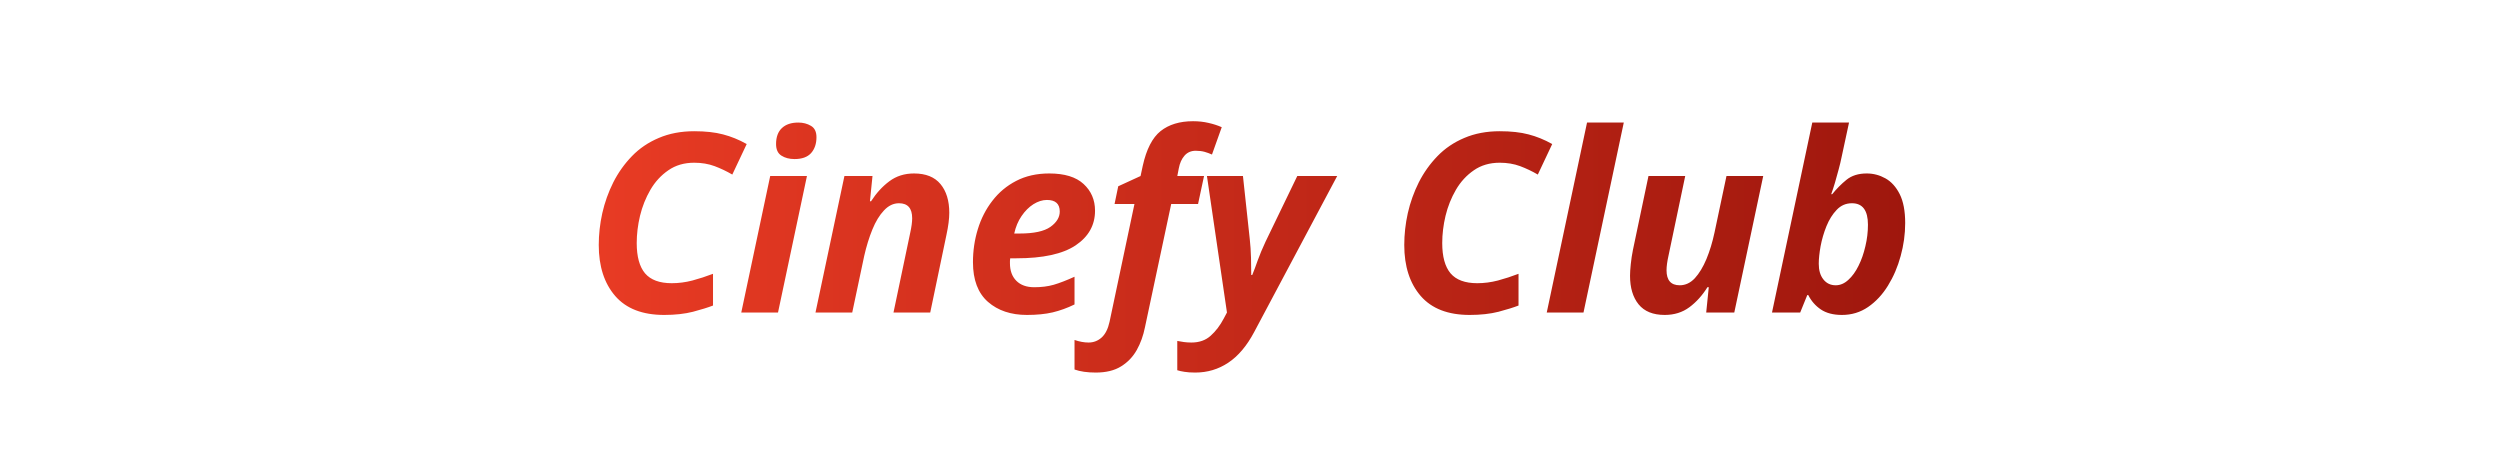
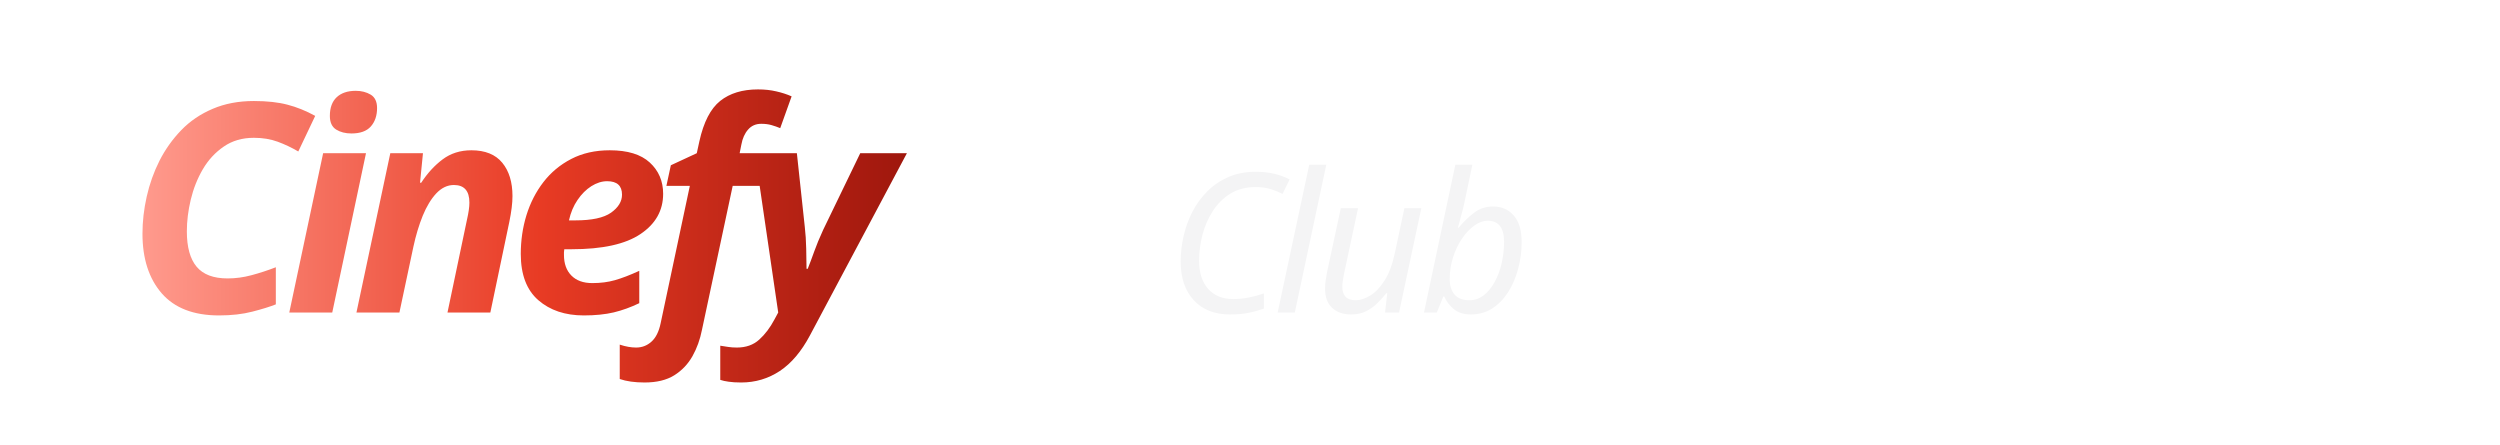
- <svg xmlns="http://www.w3.org/2000/svg" width="320" height="60" viewBox="0 0 320 60">
+ <svg xmlns="http://www.w3.org/2000/svg" width="360" height="64" viewBox="0 0 360 64" role="img" aria-label="Cinefy Club">
  <defs>
    <linearGradient id="logoGradient" x1="0%" y1="0%" x2="100%" y2="0%">
-       <stop offset="0%" style="stop-color:#e83b24;stop-opacity:1" />
+       <stop offset="0%" style="stop-color:#ff9a8d;stop-opacity:1" />
+       <stop offset="52%" style="stop-color:#e83b24;stop-opacity:1" />
      <stop offset="100%" style="stop-color:#9f170d;stop-opacity:1" />
    </linearGradient>
  </defs>
-   <text x="160" y="40" font-family="Sora, sans-serif" font-size="32" font-weight="800" font-style="italic" fill="url(#logoGradient)" text-anchor="middle">Cinefy Club</text>
+   <g transform="translate(18 45)">
+     <text fill="url(#logoGradient)" font-family="Sora, sans-serif" font-size="42" font-style="italic" font-weight="800" letter-spacing="-2.8" x="0" y="0">
+       Cinefy
+     </text>
+     <text fill="#f4f4f5" font-family="Sora, sans-serif" font-size="28" font-style="italic" font-weight="500" letter-spacing="-1.2" x="150" y="0">
+       Club
+     </text>
+   </g>
</svg>
